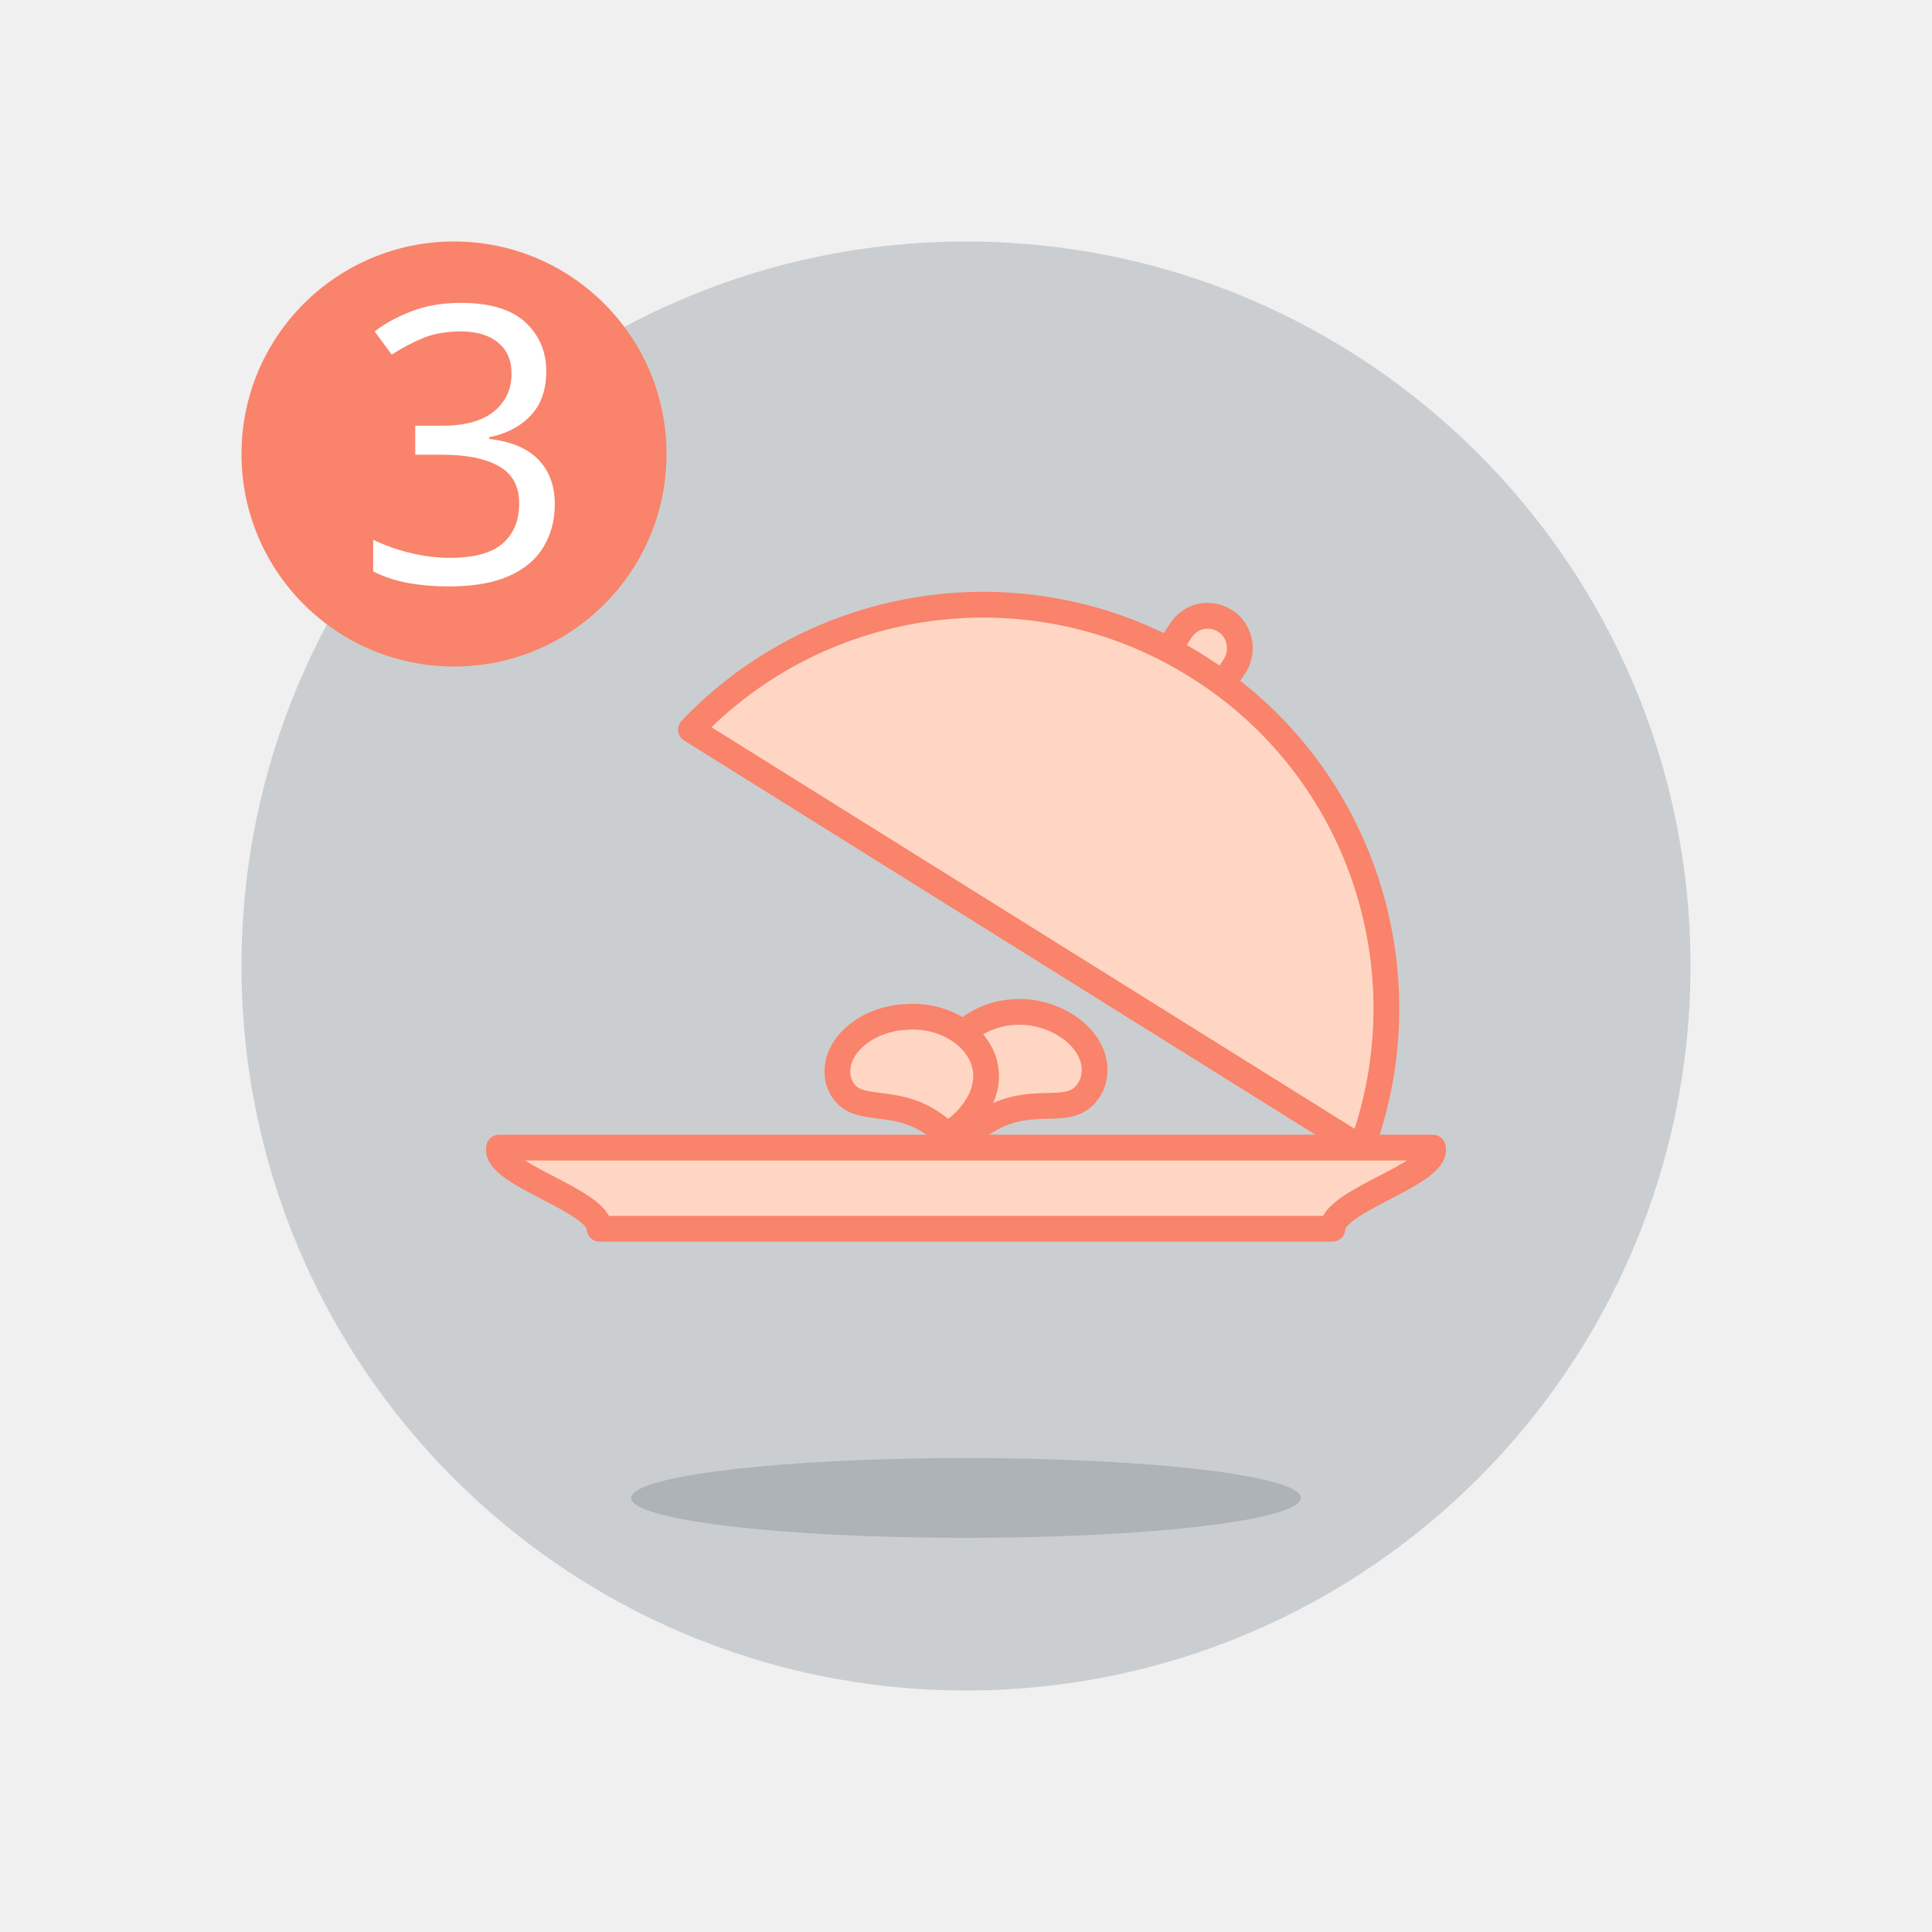
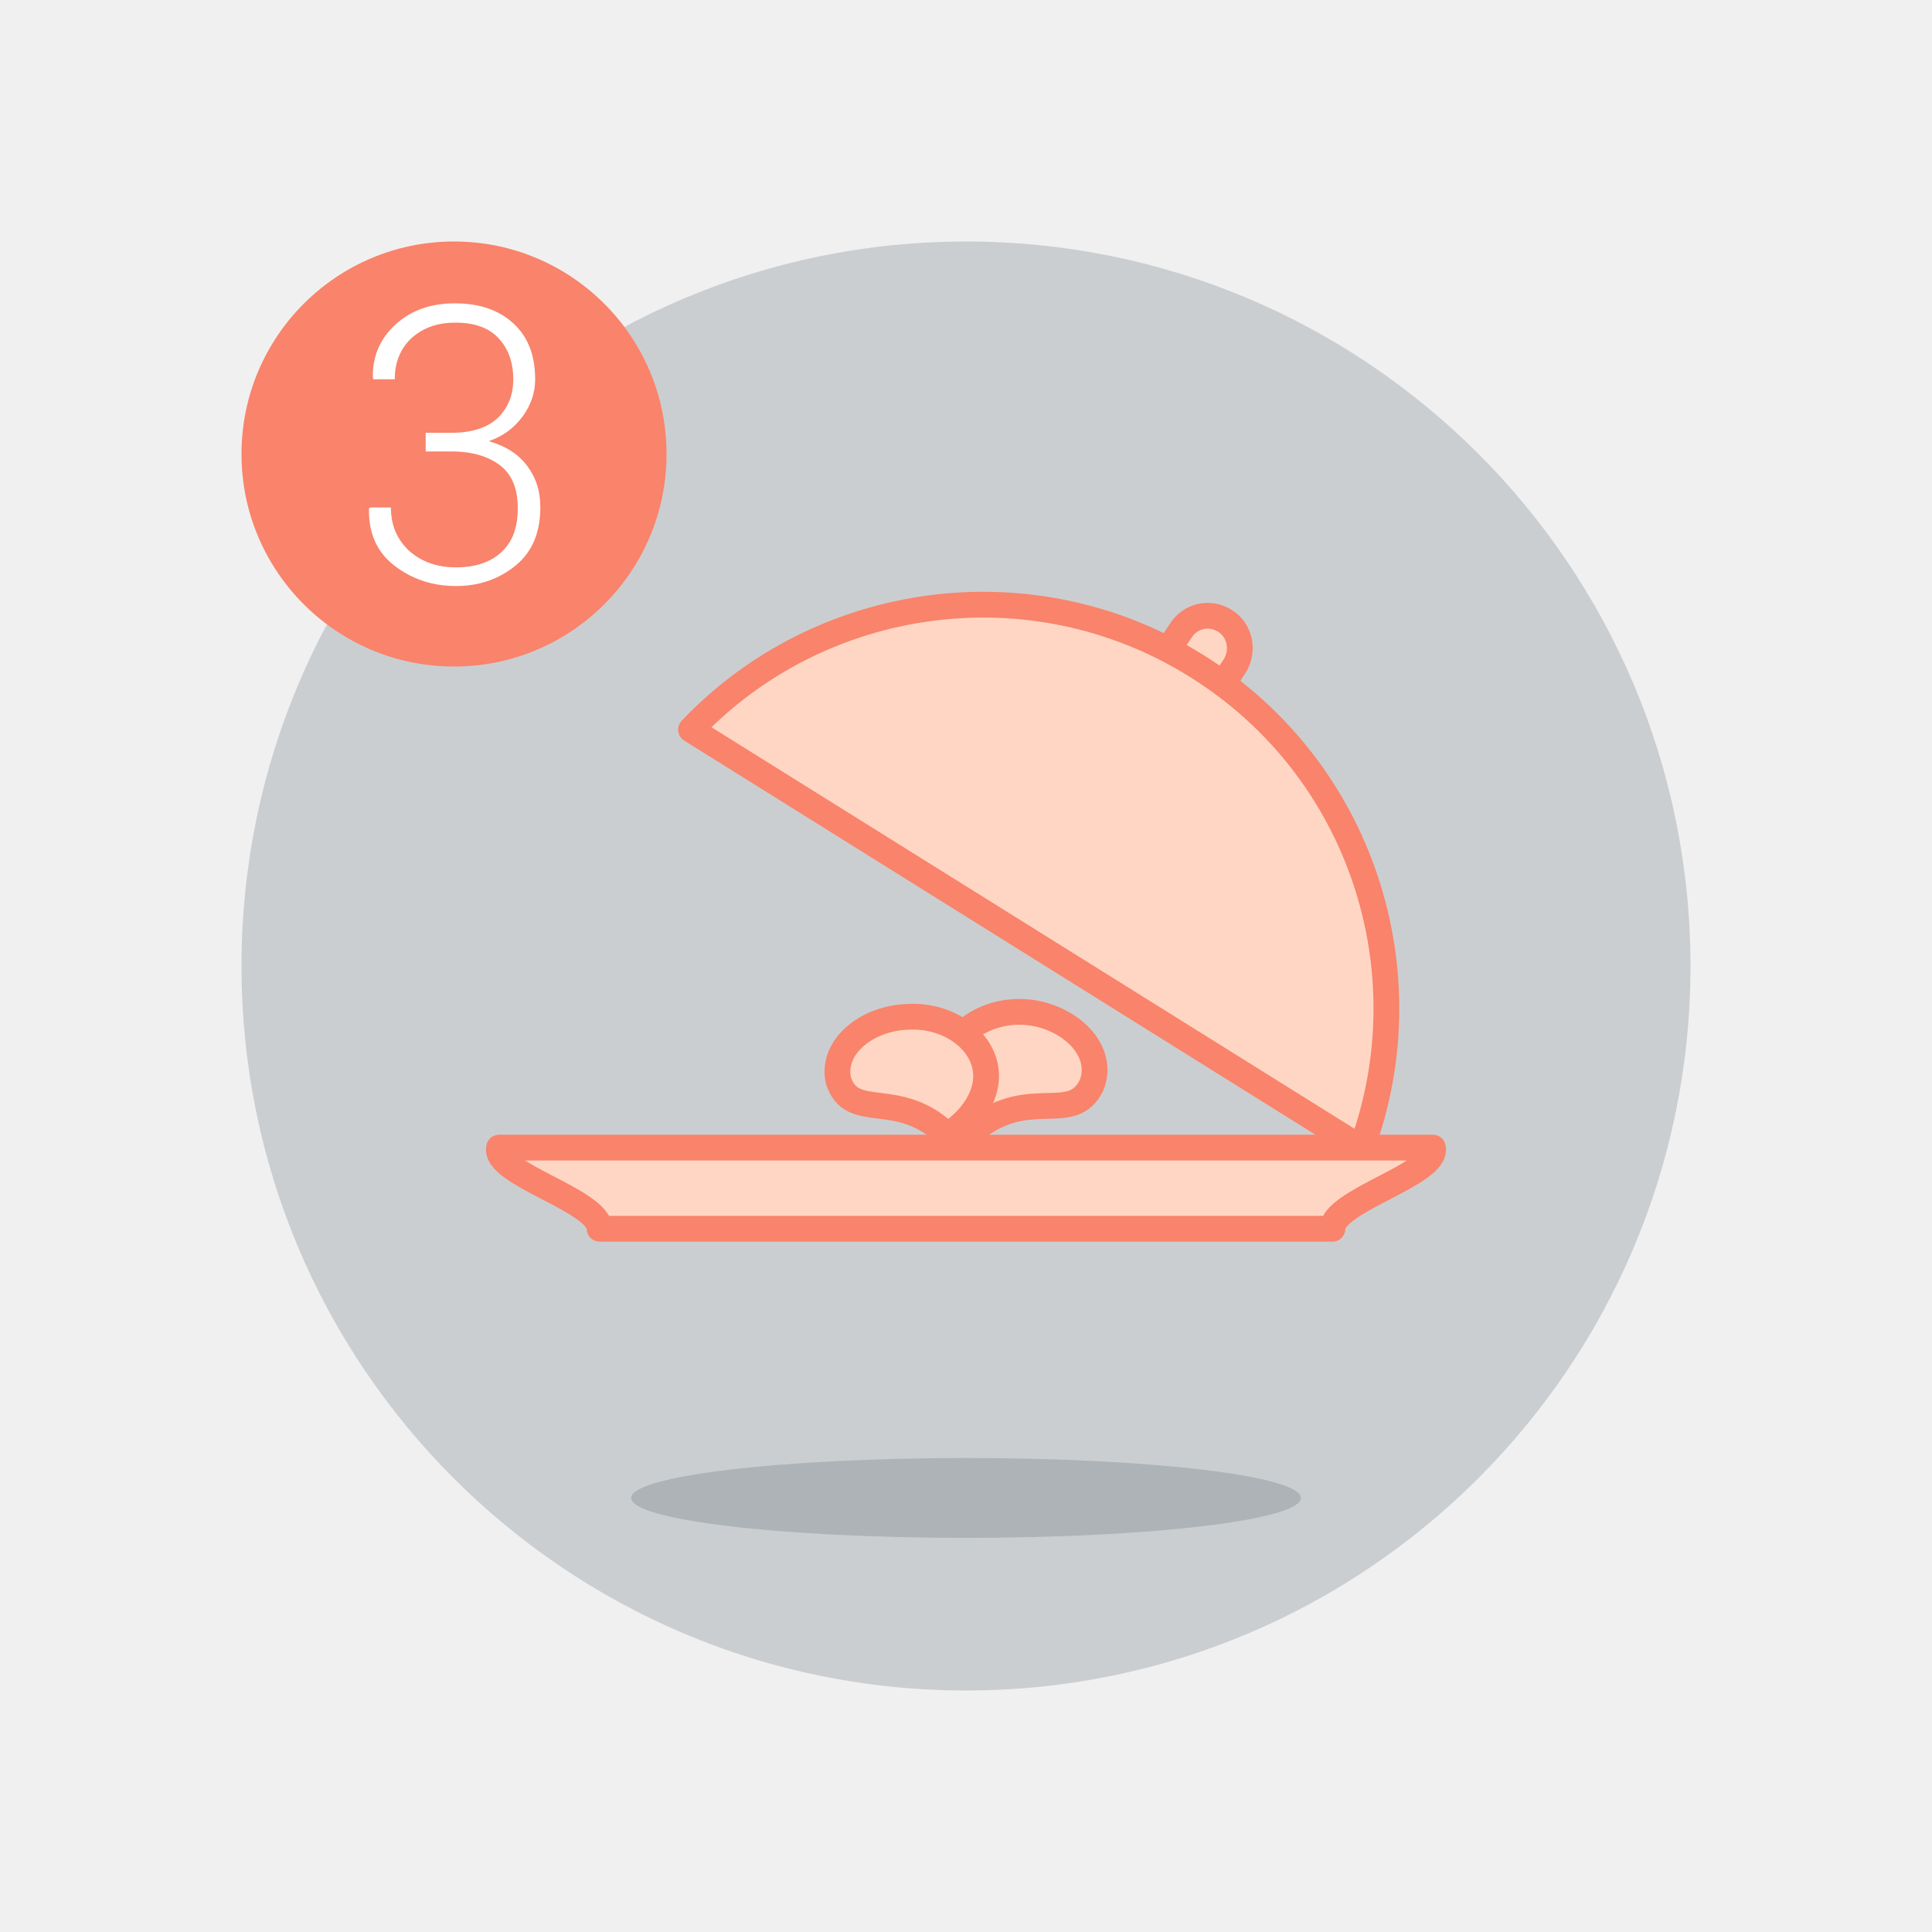
<svg xmlns="http://www.w3.org/2000/svg" version="1.1" id="Layer_1" x="0px" y="0px" viewBox="126 -126 300 300" style="enable-background:new 126 -126 300 300;" xml:space="preserve">
  <style type="text/css">
	.st0{opacity:0.2;enable-background:new    ;}
	.st1{fill:#37474E;}
	.st2{opacity:0.2;fill:#37474E;enable-background:new    ;}
	.st3{fill:#FFD6C3;stroke:#F9836B;stroke-width:4;stroke-linecap:round;stroke-linejoin:round;stroke-miterlimit:10;}
	.st4{fill:#F9836B;}
- 	.st5{fill:#FFFFFF;}
- 	.st6{font-family:'RobotoSlab-Light';}
- 	.st7{font-size:60px;}
+ 	.st5{enable-background:new    ;}
+ 	.st6{fill:#FFFFFF;}
</style>
  <g>
-     <g class="st0">
-       <circle class="st1" cx="276" cy="24" r="112.5" />
+     <g>
+       <g class="st0">
+         <circle class="st1" cx="276" cy="24" r="112.5" />
+       </g>
+       <ellipse class="st2" cx="276" cy="106.6" rx="52" ry="6.2" />
+       <g>
+         <g>
+           <path class="st3" d="M316.2-29.6L316.2-29.6c-2.4-1.5-5.4-0.8-6.9,1.6l-1.9,2.9c-1.5,2.4-0.8,5.4,1.6,6.9l0,0      c2.4,1.5,5.4,0.8,6.9-1.6l1.9-2.9C319.2-25.1,318.5-28.2,316.2-29.6z" />
+           <path class="st3" d="M311.8-22.6c-25.6-16-58.5-11.2-78.5,9.9l104.1,65C347.5,25,337.5-6.6,311.8-22.6z" />
+         </g>
+         <path class="st3" d="M203.5,52.2c-0.9,4.1,15.6,8.2,15.6,12.6h113.8c0-4.4,16.5-8.5,15.6-12.6C348.5,52.2,203.5,52.2,203.5,52.2z     " />
+         <path class="st3" d="M295.5,42.5c-3,6.2-9.4,0.2-17.8,6.6c-1.5-0.8-5.9-5.3-4.6-10.4s7.2-8.4,13.4-7.4     C292.8,32.4,297.5,37.5,295.5,42.5z" />
+         <path class="st3" d="M256.2,41.8c2.1,6.5,9.2,1.1,16.8,8.4c1.6-0.6,6.5-4.6,6.1-9.7s-6-9-12.2-8.6     C260.6,32.1,255,36.6,256.2,41.8z" />
+       </g>
    </g>
-     <ellipse class="st2" cx="276" cy="106.6" rx="52" ry="6.2" />
-     <g>
-       <g>
-         <path class="st3" d="M316.2-29.6L316.2-29.6c-2.4-1.5-5.4-0.8-6.9,1.6l-1.9,2.9c-1.5,2.4-0.8,5.4,1.6,6.9l0,0     c2.4,1.5,5.4,0.8,6.9-1.6l1.9-2.9C319.2-25.1,318.5-28.2,316.2-29.6z" />
-         <path class="st3" d="M311.8-22.6c-25.6-16-58.5-11.2-78.5,9.9l104.1,65C347.5,25,337.5-6.6,311.8-22.6z" />
-       </g>
-       <path class="st3" d="M203.5,52.2c-0.9,4.1,15.6,8.2,15.6,12.6h113.8c0-4.4,16.5-8.5,15.6-12.6C348.5,52.2,203.5,52.2,203.5,52.2z" />
-       <path class="st3" d="M295.5,42.5c-3,6.2-9.4,0.2-17.8,6.6c-1.5-0.8-5.9-5.3-4.6-10.4s7.2-8.4,13.4-7.4    C292.8,32.4,297.5,37.5,295.5,42.5z" />
-       <path class="st3" d="M256.2,41.8c2.1,6.5,9.2,1.1,16.8,8.4c1.6-0.6,6.5-4.6,6.1-9.7s-6-9-12.2-8.6C260.6,32.1,255,36.6,256.2,41.8    z" />
+     <circle class="st4" cx="196.5" cy="-55.5" r="33" />
+     <g class="st5">
+       <path class="st6" d="M192.2-58.8h4c3.1,0,5.5-0.8,7.1-2.3c1.6-1.6,2.4-3.5,2.4-6c0-2.7-0.8-4.8-2.3-6.4c-1.5-1.6-3.7-2.4-6.7-2.4    c-2.8,0-5,0.8-6.8,2.4c-1.7,1.6-2.6,3.7-2.6,6.4h-3.3l-0.1-0.2c-0.1-3.3,1.1-6.1,3.5-8.3c2.4-2.2,5.5-3.3,9.2-3.3    c3.8,0,6.8,1,9.1,3.1c2.3,2.1,3.4,5,3.4,8.7c0,2-0.6,3.9-1.9,5.7s-3,3.1-5.3,3.9c2.7,0.8,4.6,2,6,3.9s2,3.9,2,6.4    c0,3.8-1.2,6.8-3.7,8.9s-5.6,3.3-9.4,3.3c-3.7,0-6.9-1.1-9.6-3.2s-4-5.1-3.9-8.8l0.1-0.2h3.3c0,2.7,0.9,4.9,2.8,6.7    c1.9,1.7,4.3,2.6,7.3,2.6c3,0,5.4-0.8,7.1-2.4s2.5-3.8,2.5-6.8c0-3-0.9-5.2-2.7-6.6s-4.3-2.2-7.6-2.2h-4V-58.8z" />
    </g>
  </g>
-   <circle class="st4" cx="196.5" cy="-55.5" r="33" />
-   <text transform="matrix(1 0 0 1 181.2445 -35.5339)" class="st5 st6 st7">3</text>
</svg>
